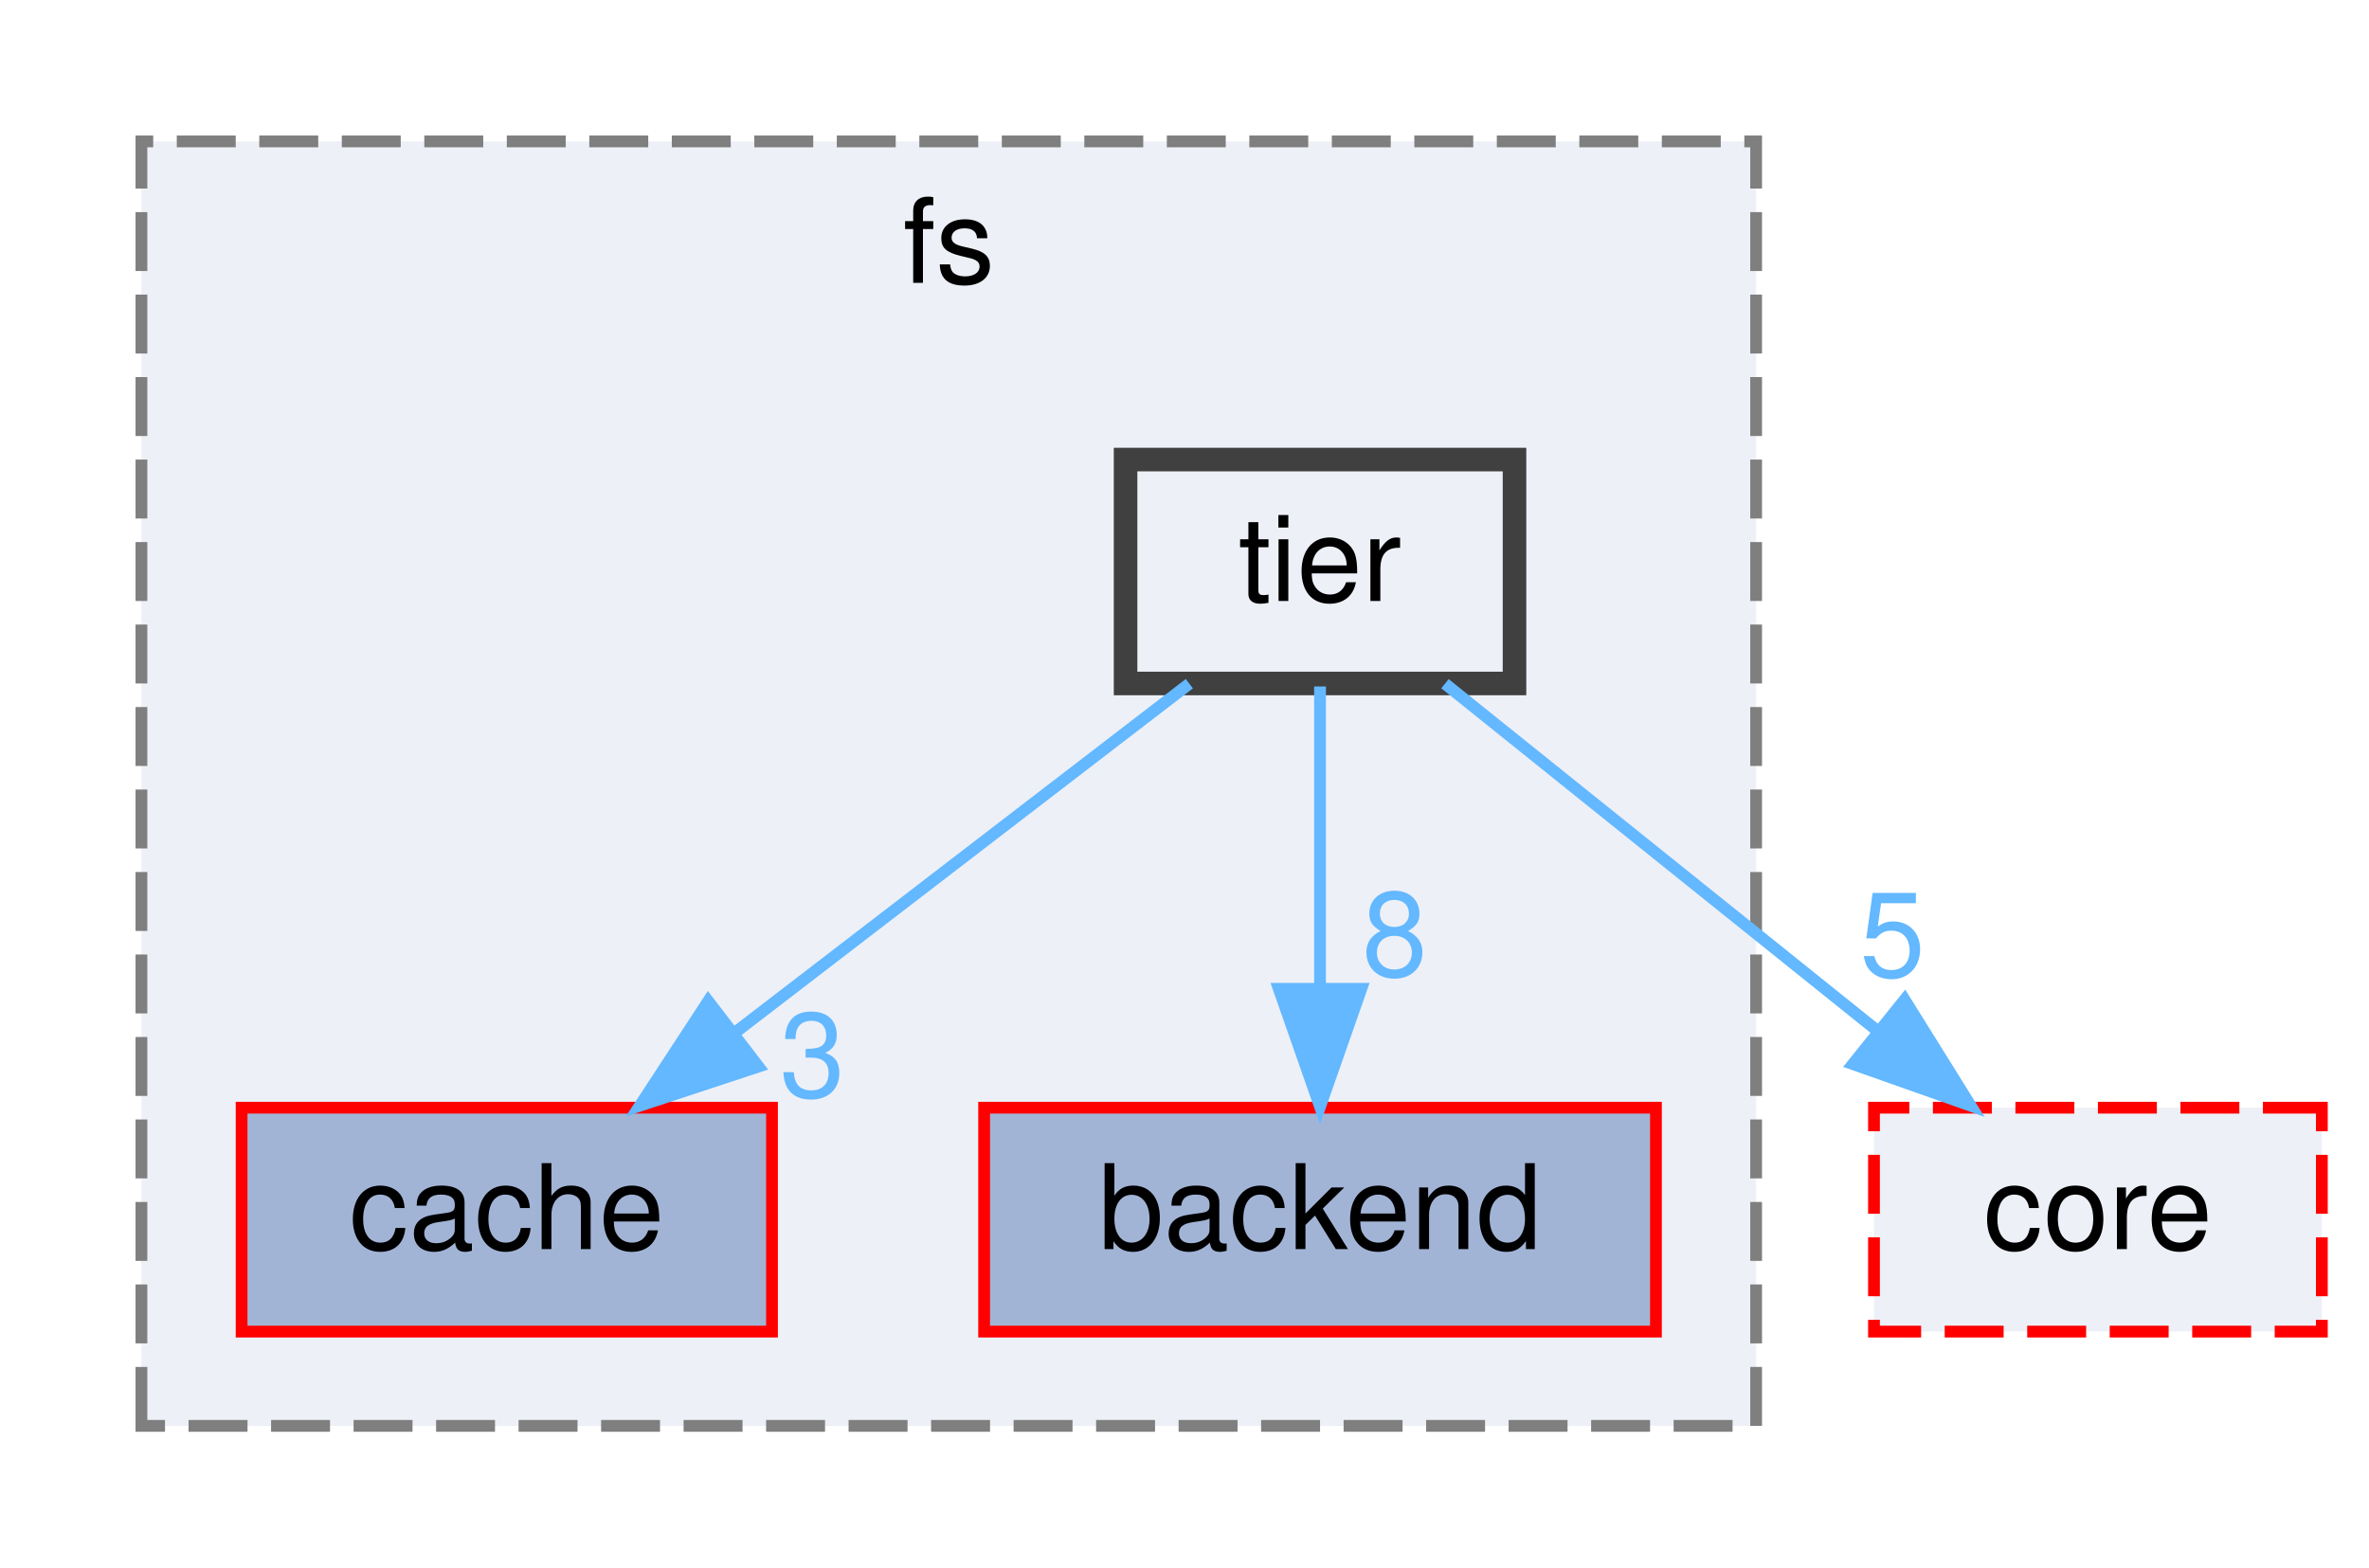
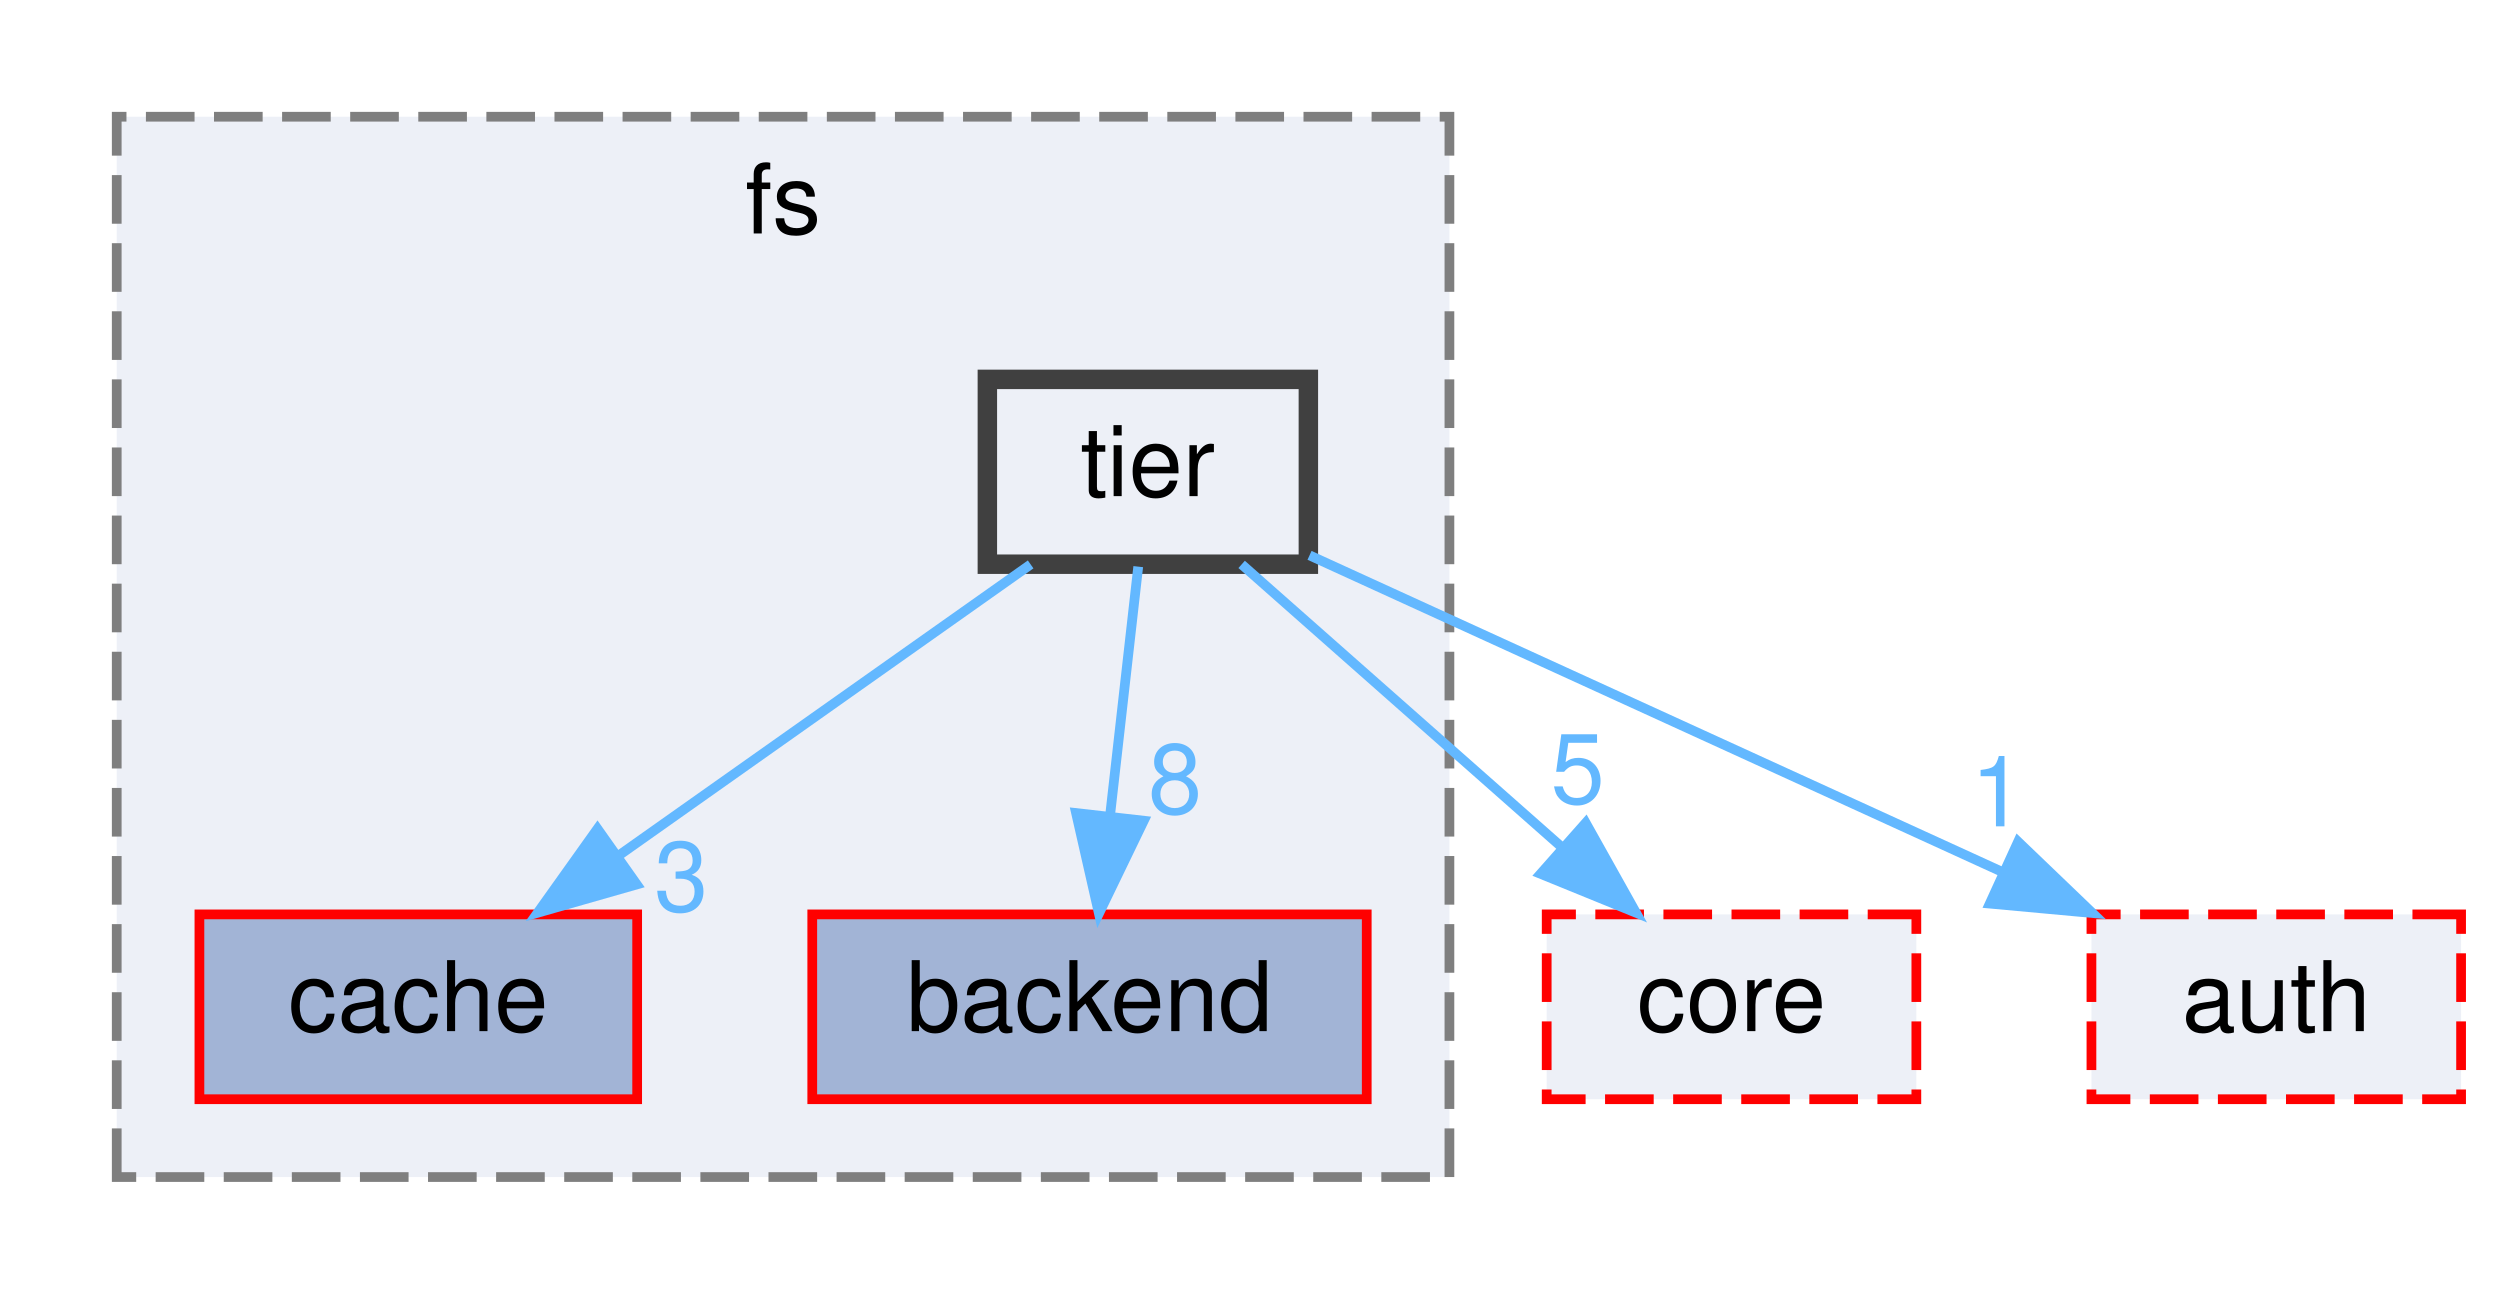
- <svg xmlns="http://www.w3.org/2000/svg" xmlns:xlink="http://www.w3.org/1999/xlink" width="201pt" height="133pt" viewBox="0.00 0.00 201.00 133.00">
+ <svg xmlns="http://www.w3.org/2000/svg" xmlns:xlink="http://www.w3.org/1999/xlink" width="257pt" height="133pt" viewBox="0.00 0.00 257.00 133.00">
  <g id="graph0" class="graph" transform="scale(1 1) rotate(0) translate(4 129)">
    <g id="clust1" class="cluster">
      <g id="a_clust1">
        <a xlink:href="dir_7d71b6c457a61cbf03a04bfdc57b6110.html" target="_top" xlink:title="fs">
          <polygon fill="#edf0f7" stroke="#7f7f7f" stroke-dasharray="5,2" points="8,-8 8,-117 145,-117 145,-8 8,-8" />
          <text text-anchor="middle" x="76.5" y="-105" font-family="Helvetica,sans-Serif" font-size="10.00">fs</text>
        </a>
      </g>
    </g>
    <g id="node1" class="node">
      <g id="a_node1">
        <a xlink:href="dir_68fb8e79c18f7d14f9093e77ee72f0ed.html" target="_top" xlink:title="cache">
          <polygon fill="#a2b4d6" stroke="red" points="61.5,-35 16.5,-35 16.5,-16 61.5,-16 61.5,-35" />
          <text text-anchor="middle" x="39" y="-23" font-family="Helvetica,sans-Serif" font-size="10.00">cache</text>
        </a>
      </g>
    </g>
    <g id="node2" class="node">
      <g id="a_node2">
        <a xlink:href="dir_ce3aa255f0d0e2a628573fc3b1b82afb.html" target="_top" xlink:title="backend">
          <polygon fill="#a2b4d6" stroke="red" points="136.5,-35 79.5,-35 79.5,-16 136.5,-16 136.5,-35" />
          <text text-anchor="middle" x="108" y="-23" font-family="Helvetica,sans-Serif" font-size="10.00">backend</text>
        </a>
      </g>
    </g>
    <g id="node3" class="node">
      <g id="a_node3">
        <a xlink:href="dir_6e1949a482b42c4d324f1266227d9b60.html" target="_top" xlink:title="tier">
-           <polygon fill="#edf0f7" stroke="#404040" stroke-width="2" points="124.5,-90 91.5,-90 91.5,-71 124.5,-71 124.5,-90" />
-           <text text-anchor="middle" x="108" y="-78" font-family="Helvetica,sans-Serif" font-size="10.00">tier</text>
+           <polygon fill="#edf0f7" stroke="#404040" stroke-width="2" points="130.5,-90 97.5,-90 97.5,-71 130.5,-71 130.5,-90" />
+           <text text-anchor="middle" x="114" y="-78" font-family="Helvetica,sans-Serif" font-size="10.00">tier</text>
        </a>
      </g>
    </g>
    <g id="edge1" class="edge">
      <g id="a_edge1">
        <a xlink:href="dir_000122_000014.html" target="_top">
-           <path fill="none" stroke="#63b8ff" d="M96.91,-70.98C86.51,-63 70.74,-50.88 58.28,-41.31" />
-           <polygon fill="#63b8ff" stroke="#63b8ff" points="60.35,-38.49 50.29,-35.17 56.09,-44.04 60.35,-38.49" />
+           <path fill="none" stroke="#63b8ff" d="M101.95,-70.98C90.54,-62.92 73.17,-50.65 59.57,-41.03" />
+           <polygon fill="#63b8ff" stroke="#63b8ff" points="61.46,-38.08 51.27,-35.17 57.42,-43.8 61.46,-38.08" />
        </a>
      </g>
      <g id="a_edge1-headlabel">
        <a xlink:href="dir_000122_000014.html" target="_top" xlink:title="3">
-           <text text-anchor="middle" x="64.93" y="-35.92" font-family="Helvetica,sans-Serif" font-size="10.00" fill="#63b8ff">3</text>
+           <text text-anchor="middle" x="66.03" y="-35.34" font-family="Helvetica,sans-Serif" font-size="10.00" fill="#63b8ff">3</text>
        </a>
      </g>
    </g>
    <g id="edge3" class="edge">
      <g id="a_edge3">
        <a xlink:href="dir_000122_000011.html" target="_top">
-           <path fill="none" stroke="#63b8ff" d="M108,-70.75C108,-63.8 108,-53.85 108,-45.13" />
-           <polygon fill="#63b8ff" stroke="#63b8ff" points="111.5,-45.09 108,-35.09 104.5,-45.09 111.5,-45.09" />
+           <path fill="none" stroke="#63b8ff" d="M113.01,-70.75C112.22,-63.8 111.1,-53.85 110.11,-45.13" />
+           <polygon fill="#63b8ff" stroke="#63b8ff" points="113.58,-44.63 108.97,-35.09 106.62,-45.42 113.58,-44.63" />
        </a>
      </g>
      <g id="a_edge3-headlabel">
        <a xlink:href="dir_000122_000011.html" target="_top" xlink:title="8">
-           <text text-anchor="middle" x="114.34" y="-46.18" font-family="Helvetica,sans-Serif" font-size="10.00" fill="#63b8ff">8</text>
+           <text text-anchor="middle" x="116.8" y="-45.38" font-family="Helvetica,sans-Serif" font-size="10.00" fill="#63b8ff">8</text>
        </a>
      </g>
    </g>
    <g id="node4" class="node">
      <g id="a_node4">
        <a xlink:href="dir_aebb8dcc11953d78e620bbef0b9e2183.html" target="_top" xlink:title="core">
          <polygon fill="#edf0f7" stroke="red" stroke-dasharray="5,2" points="193,-35 155,-35 155,-16 193,-16 193,-35" />
          <text text-anchor="middle" x="174" y="-23" font-family="Helvetica,sans-Serif" font-size="10.00">core</text>
        </a>
      </g>
    </g>
    <g id="edge2" class="edge">
      <g id="a_edge2">
        <a xlink:href="dir_000122_000028.html" target="_top">
-           <path fill="none" stroke="#63b8ff" d="M118.6,-70.98C128.46,-63.07 143.35,-51.11 155.22,-41.58" />
-           <polygon fill="#63b8ff" stroke="#63b8ff" points="157.6,-44.16 163.2,-35.17 153.21,-38.7 157.6,-44.16" />
+           <path fill="none" stroke="#63b8ff" d="M123.64,-70.98C132.51,-63.15 145.87,-51.34 156.61,-41.86" />
+           <polygon fill="#63b8ff" stroke="#63b8ff" points="159.01,-44.41 164.18,-35.17 154.37,-39.17 159.01,-44.41" />
        </a>
      </g>
      <g id="a_edge2-headlabel">
        <a xlink:href="dir_000122_000028.html" target="_top" xlink:title="5">
-           <text text-anchor="middle" x="156.57" y="-46.13" font-family="Helvetica,sans-Serif" font-size="10.00" fill="#63b8ff">5</text>
+           <text text-anchor="middle" x="158.19" y="-46.42" font-family="Helvetica,sans-Serif" font-size="10.00" fill="#63b8ff">5</text>
+         </a>
+       </g>
+     </g>
+     <g id="node5" class="node">
+       <g id="a_node5">
+         <a xlink:href="dir_ecb37285c0bc658c97bb749f37c59e79.html" target="_top" xlink:title="auth">
+           <polygon fill="#edf0f7" stroke="red" stroke-dasharray="5,2" points="249,-35 211,-35 211,-16 249,-16 249,-35" />
+           <text text-anchor="middle" x="230" y="-23" font-family="Helvetica,sans-Serif" font-size="10.00">auth</text>
+         </a>
+       </g>
+     </g>
+     <g id="edge4" class="edge">
+       <g id="a_edge4">
+         <a xlink:href="dir_000122_000008.html" target="_top">
+           <path fill="none" stroke="#63b8ff" d="M130.62,-71.91C149.17,-63.43 179.52,-49.57 201.8,-39.38" />
+           <polygon fill="#63b8ff" stroke="#63b8ff" points="203.46,-42.47 211.1,-35.14 200.55,-36.11 203.46,-42.47" />
+         </a>
+       </g>
+       <g id="a_edge4-headlabel">
+         <a xlink:href="dir_000122_000008.html" target="_top" xlink:title="1">
+           <text text-anchor="middle" x="201.37" y="-44.05" font-family="Helvetica,sans-Serif" font-size="10.00" fill="#63b8ff">1</text>
        </a>
      </g>
    </g>
  </g>
</svg>
